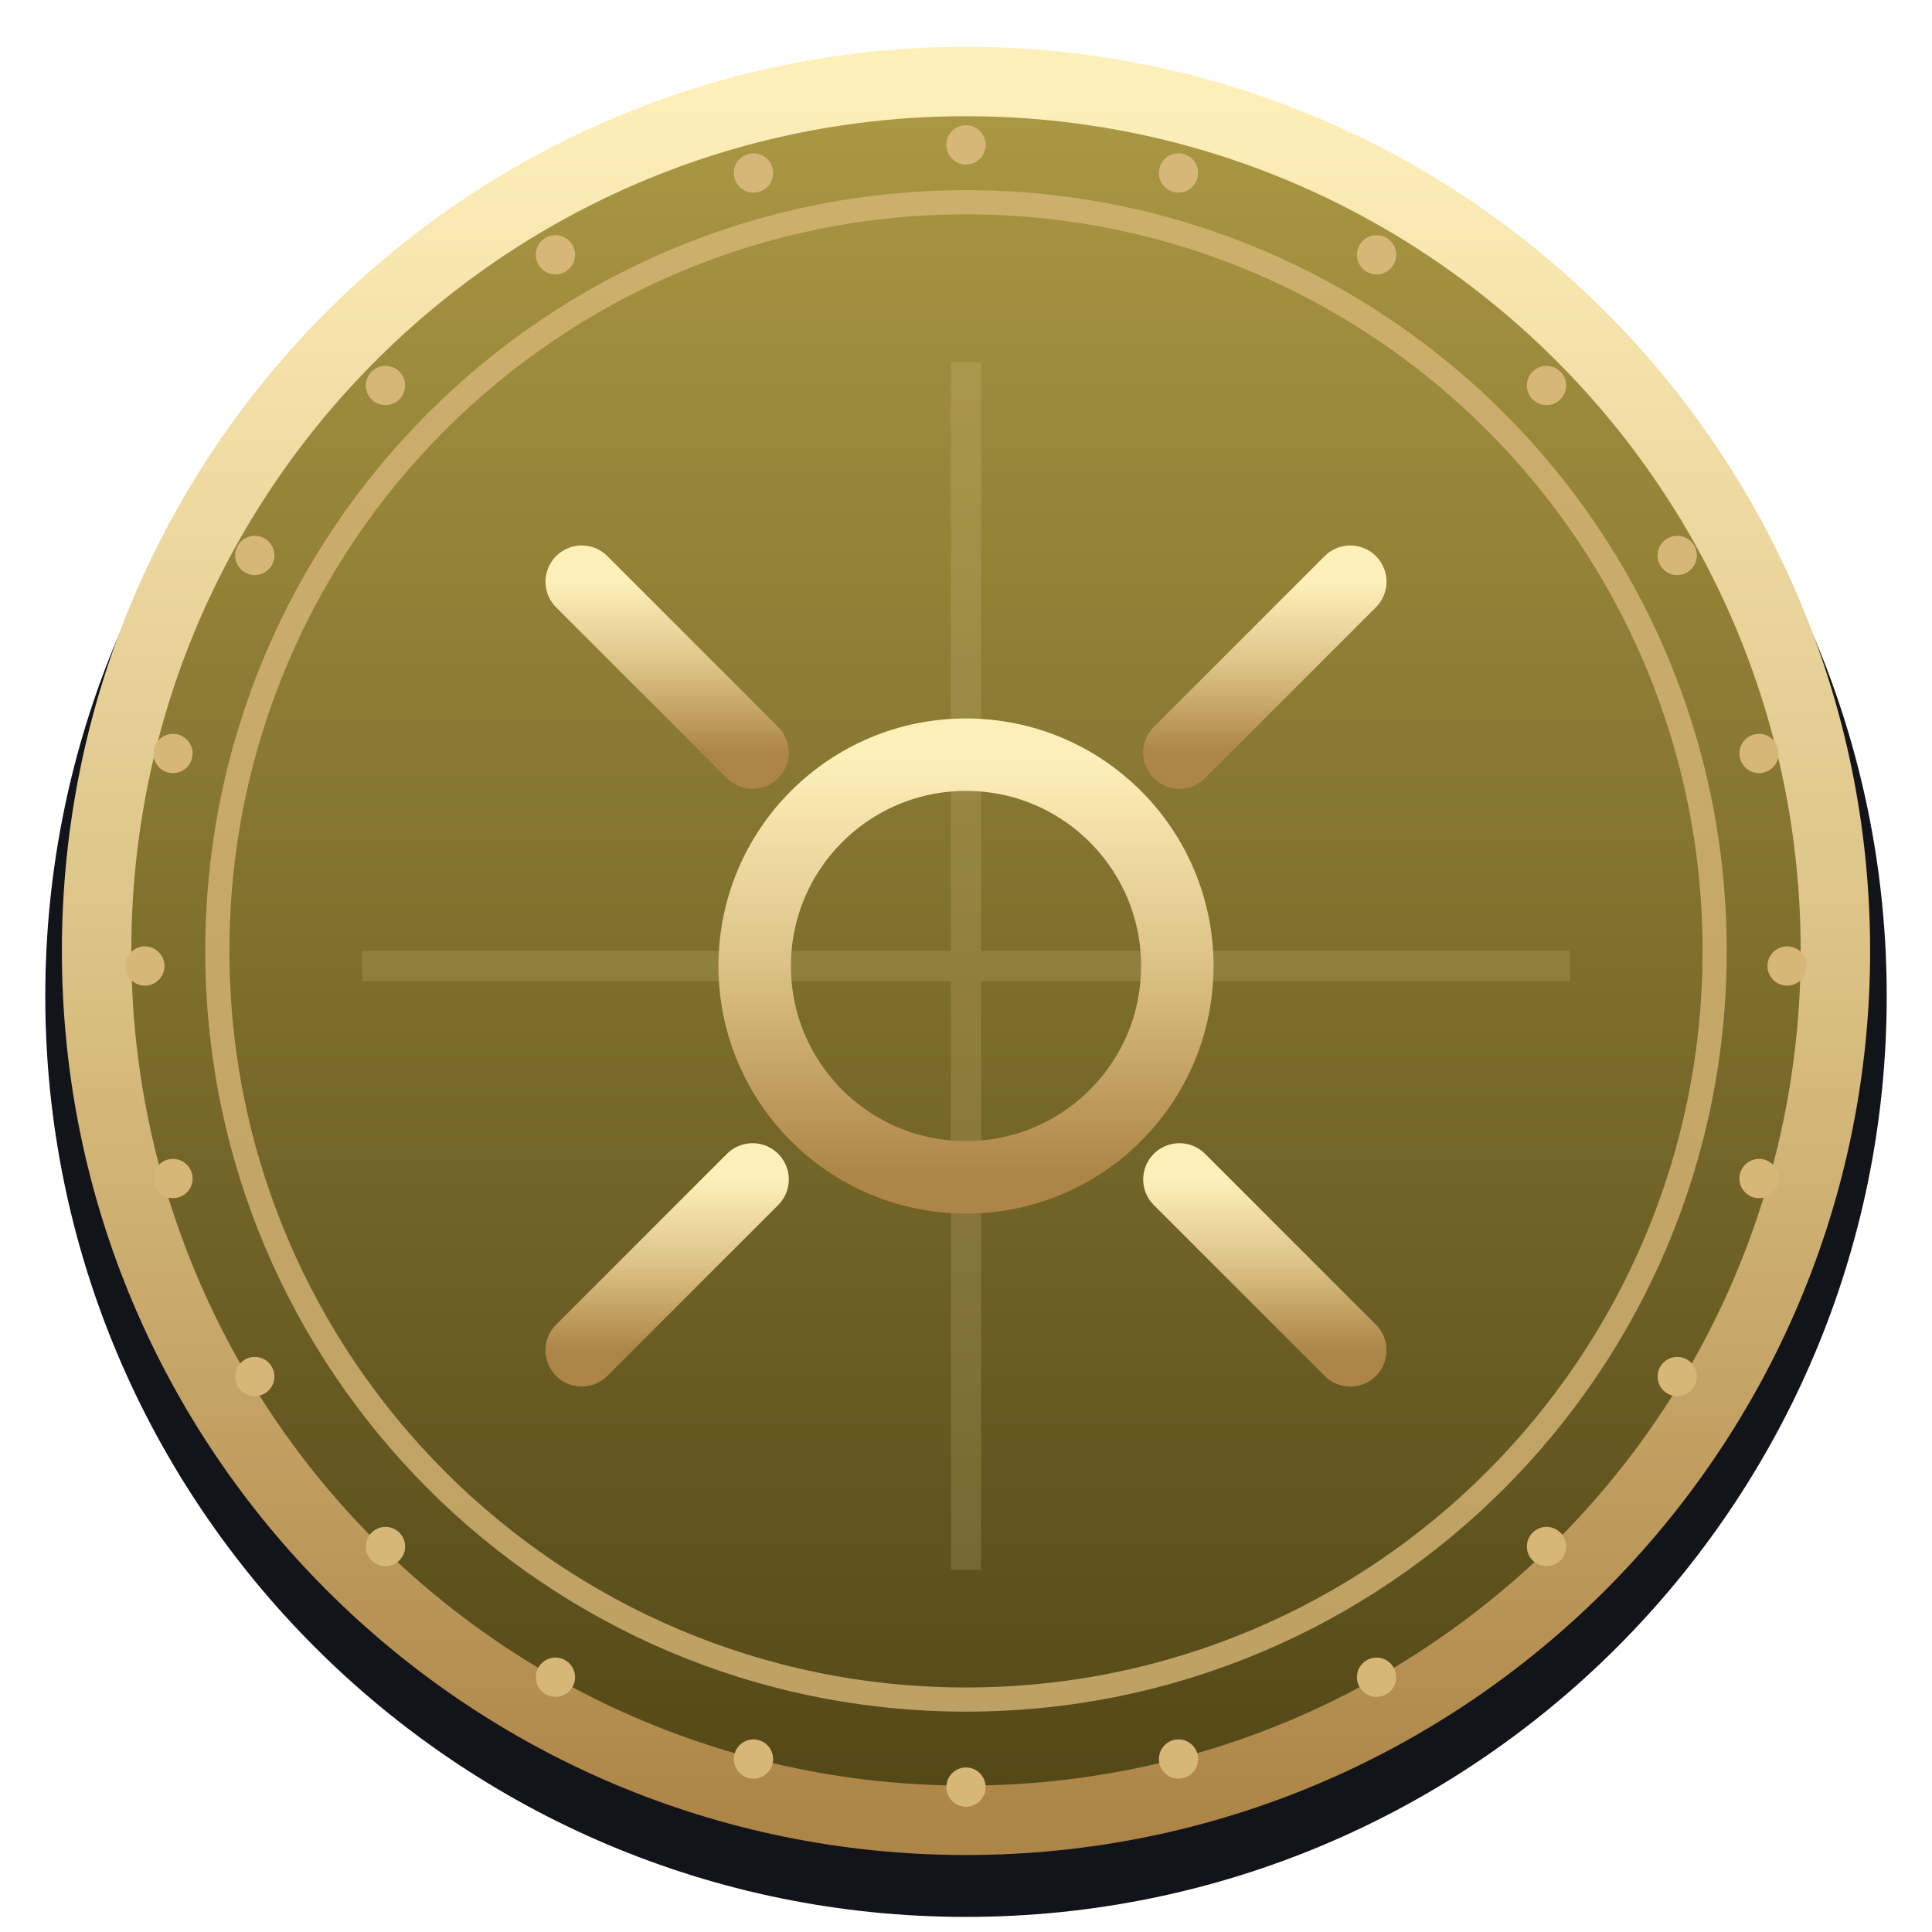
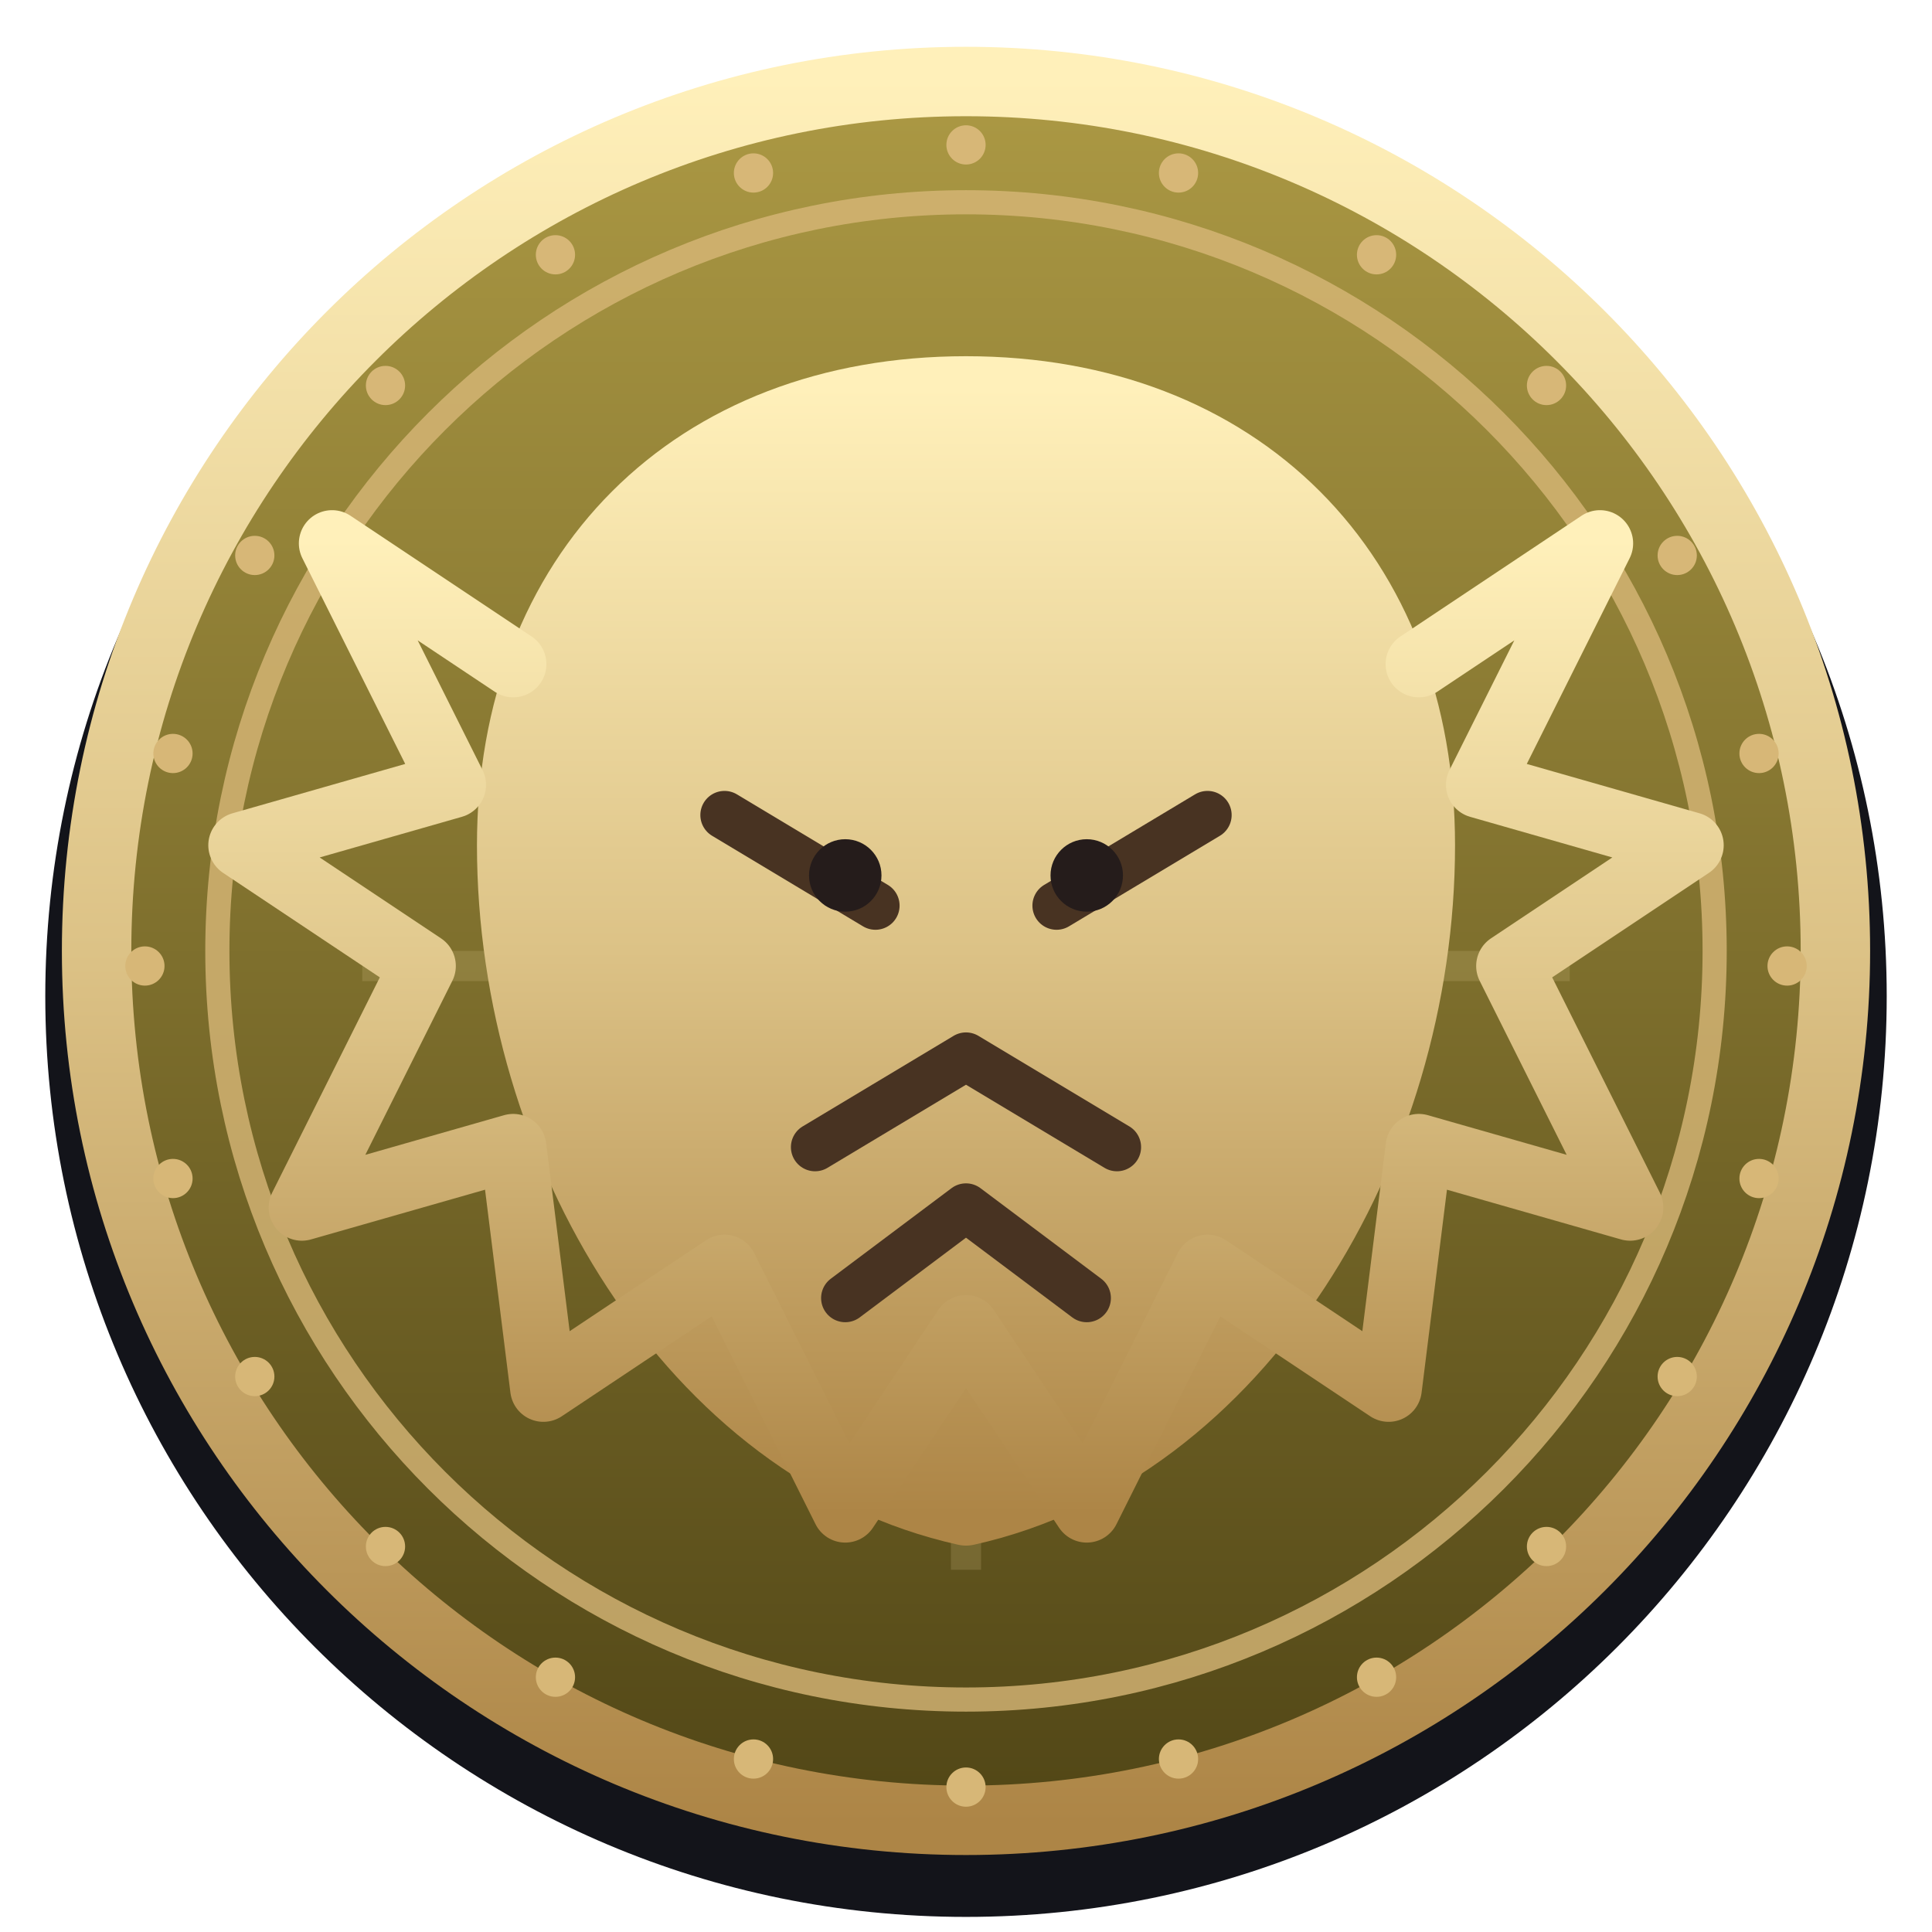
<svg xmlns="http://www.w3.org/2000/svg" width="64" height="64" viewBox="0 0 64 64">
  <defs>
    <linearGradient id="field" x1="0" y1="0" x2="0" y2="1">
      <stop stop-color="#ac9944" />
      <stop offset="1" stop-color="#514616" />
    </linearGradient>
    <linearGradient id="gold" x1="0" y1="0" x2="0" y2="1">
      <stop stop-color="#fff0ba" />
      <stop offset=".5" stop-color="#dcc286" />
      <stop offset="1" stop-color="#ad8546" />
    </linearGradient>
  </defs>
  <circle cx="32" cy="33" r="30.5" fill="#13141a" />
  <circle cx="32" cy="31.5" r="28.8" fill="url(#field)" stroke="url(#gold)" stroke-width="2.3" />
  <g fill="#d7b777">
    <circle cx="59.20" cy="32.00" r=".65" />
    <circle cx="58.27" cy="39.04" r=".65" />
    <circle cx="55.56" cy="45.60" r=".65" />
    <circle cx="51.23" cy="51.23" r=".65" />
    <circle cx="45.60" cy="55.56" r=".65" />
    <circle cx="39.04" cy="58.27" r=".65" />
    <circle cx="32.00" cy="59.20" r=".65" />
    <circle cx="24.96" cy="58.27" r=".65" />
    <circle cx="18.40" cy="55.56" r=".65" />
    <circle cx="12.77" cy="51.23" r=".65" />
    <circle cx="8.44" cy="45.60" r=".65" />
    <circle cx="5.73" cy="39.04" r=".65" />
    <circle cx="4.80" cy="32.00" r=".65" />
    <circle cx="5.73" cy="24.96" r=".65" />
    <circle cx="8.44" cy="18.40" r=".65" />
    <circle cx="12.77" cy="12.77" r=".65" />
    <circle cx="18.40" cy="8.44" r=".65" />
    <circle cx="24.96" cy="5.73" r=".65" />
    <circle cx="32.00" cy="4.80" r=".65" />
    <circle cx="39.04" cy="5.73" r=".65" />
    <circle cx="45.60" cy="8.44" r=".65" />
    <circle cx="51.23" cy="12.77" r=".65" />
    <circle cx="55.56" cy="18.40" r=".65" />
    <circle cx="58.27" cy="24.96" r=".65" />
  </g>
  <circle cx="32" cy="31.5" r="24.8" fill="none" stroke="#d7b777" stroke-width=".8" opacity=".8" />
  <path d="M12 32H52 M32 12V52" transform="rotate(90 32 32)" stroke="#e4cc91" stroke-width="1" opacity=".18" />
  <g fill="none" stroke="url(#gold)" stroke-width="2.4" stroke-linecap="round" stroke-linejoin="round">
-     <circle cx="32" cy="32" r="7" />
-     <path d="M42.00 32.00L50.00 32.00" />
-     <path d="M39.07 39.07L44.73 44.73" />
-     <path d="M32.00 42.00L32.00 50.00" />
-     <path d="M24.93 39.07L19.27 44.73" />
-     <path d="M22.00 32.00L14.00 32.00" />
-     <path d="M24.93 24.93L19.27 19.27" />
-     <path d="M32.00 22.00L32.00 14.00" />
-     <path d="M39.07 24.93L44.73 19.27" />
+     <path fill="url(#gold)" d="M32 13C23 13 17 19 17 28C17 38 23 48 32 50C41 48 47 38 47 28C47 19 41 13 32 13Z" />
+     <path d="M17 22L11 18L15 26L8 28L14 32L10 40L17 38L18 46L24 42L28 50L32 44L36 50L40 42L46 46L47 38L54 40L50 32L56 28L49 26L53 18L47 22" stroke-width="2.2" />
+     <path d="M24 27L29 30 M40 27L35 30 M27 38L32 35L37 38 M28 43L32 40L36 43" stroke="#483322" stroke-width="1.6" />
+     <circle cx="28" cy="29" r="1.2" fill="#251c1b" stroke="none" />
+     <circle cx="36" cy="29" r="1.2" fill="#251c1b" stroke="none" />
  </g>
</svg>
